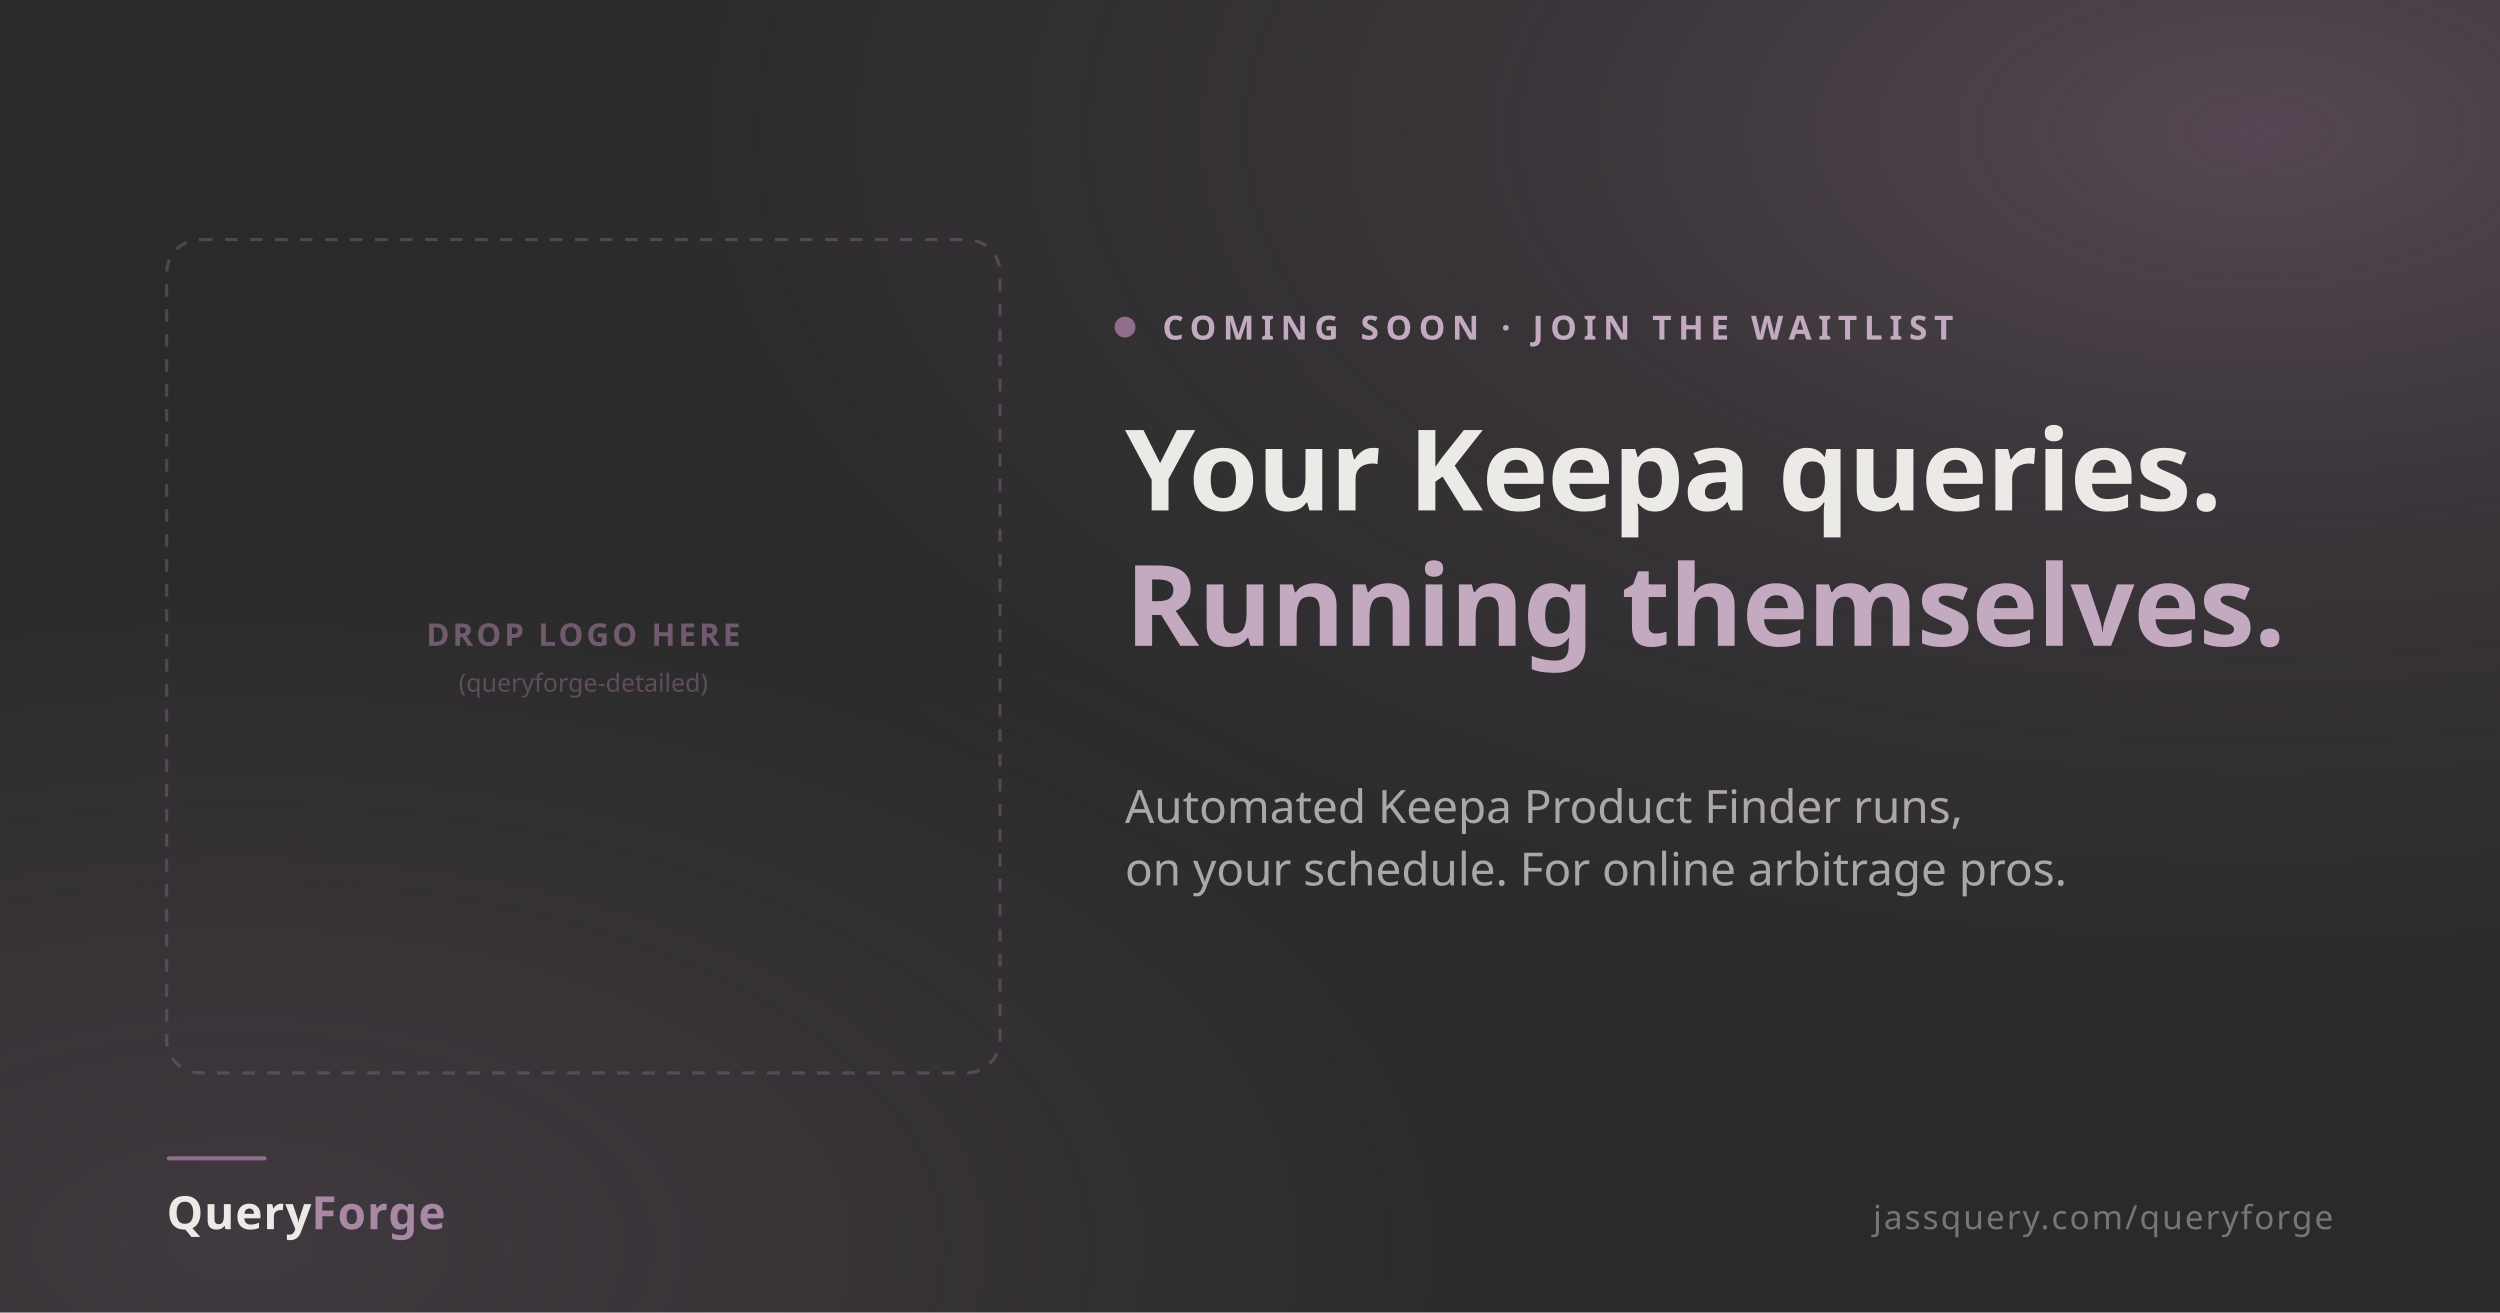
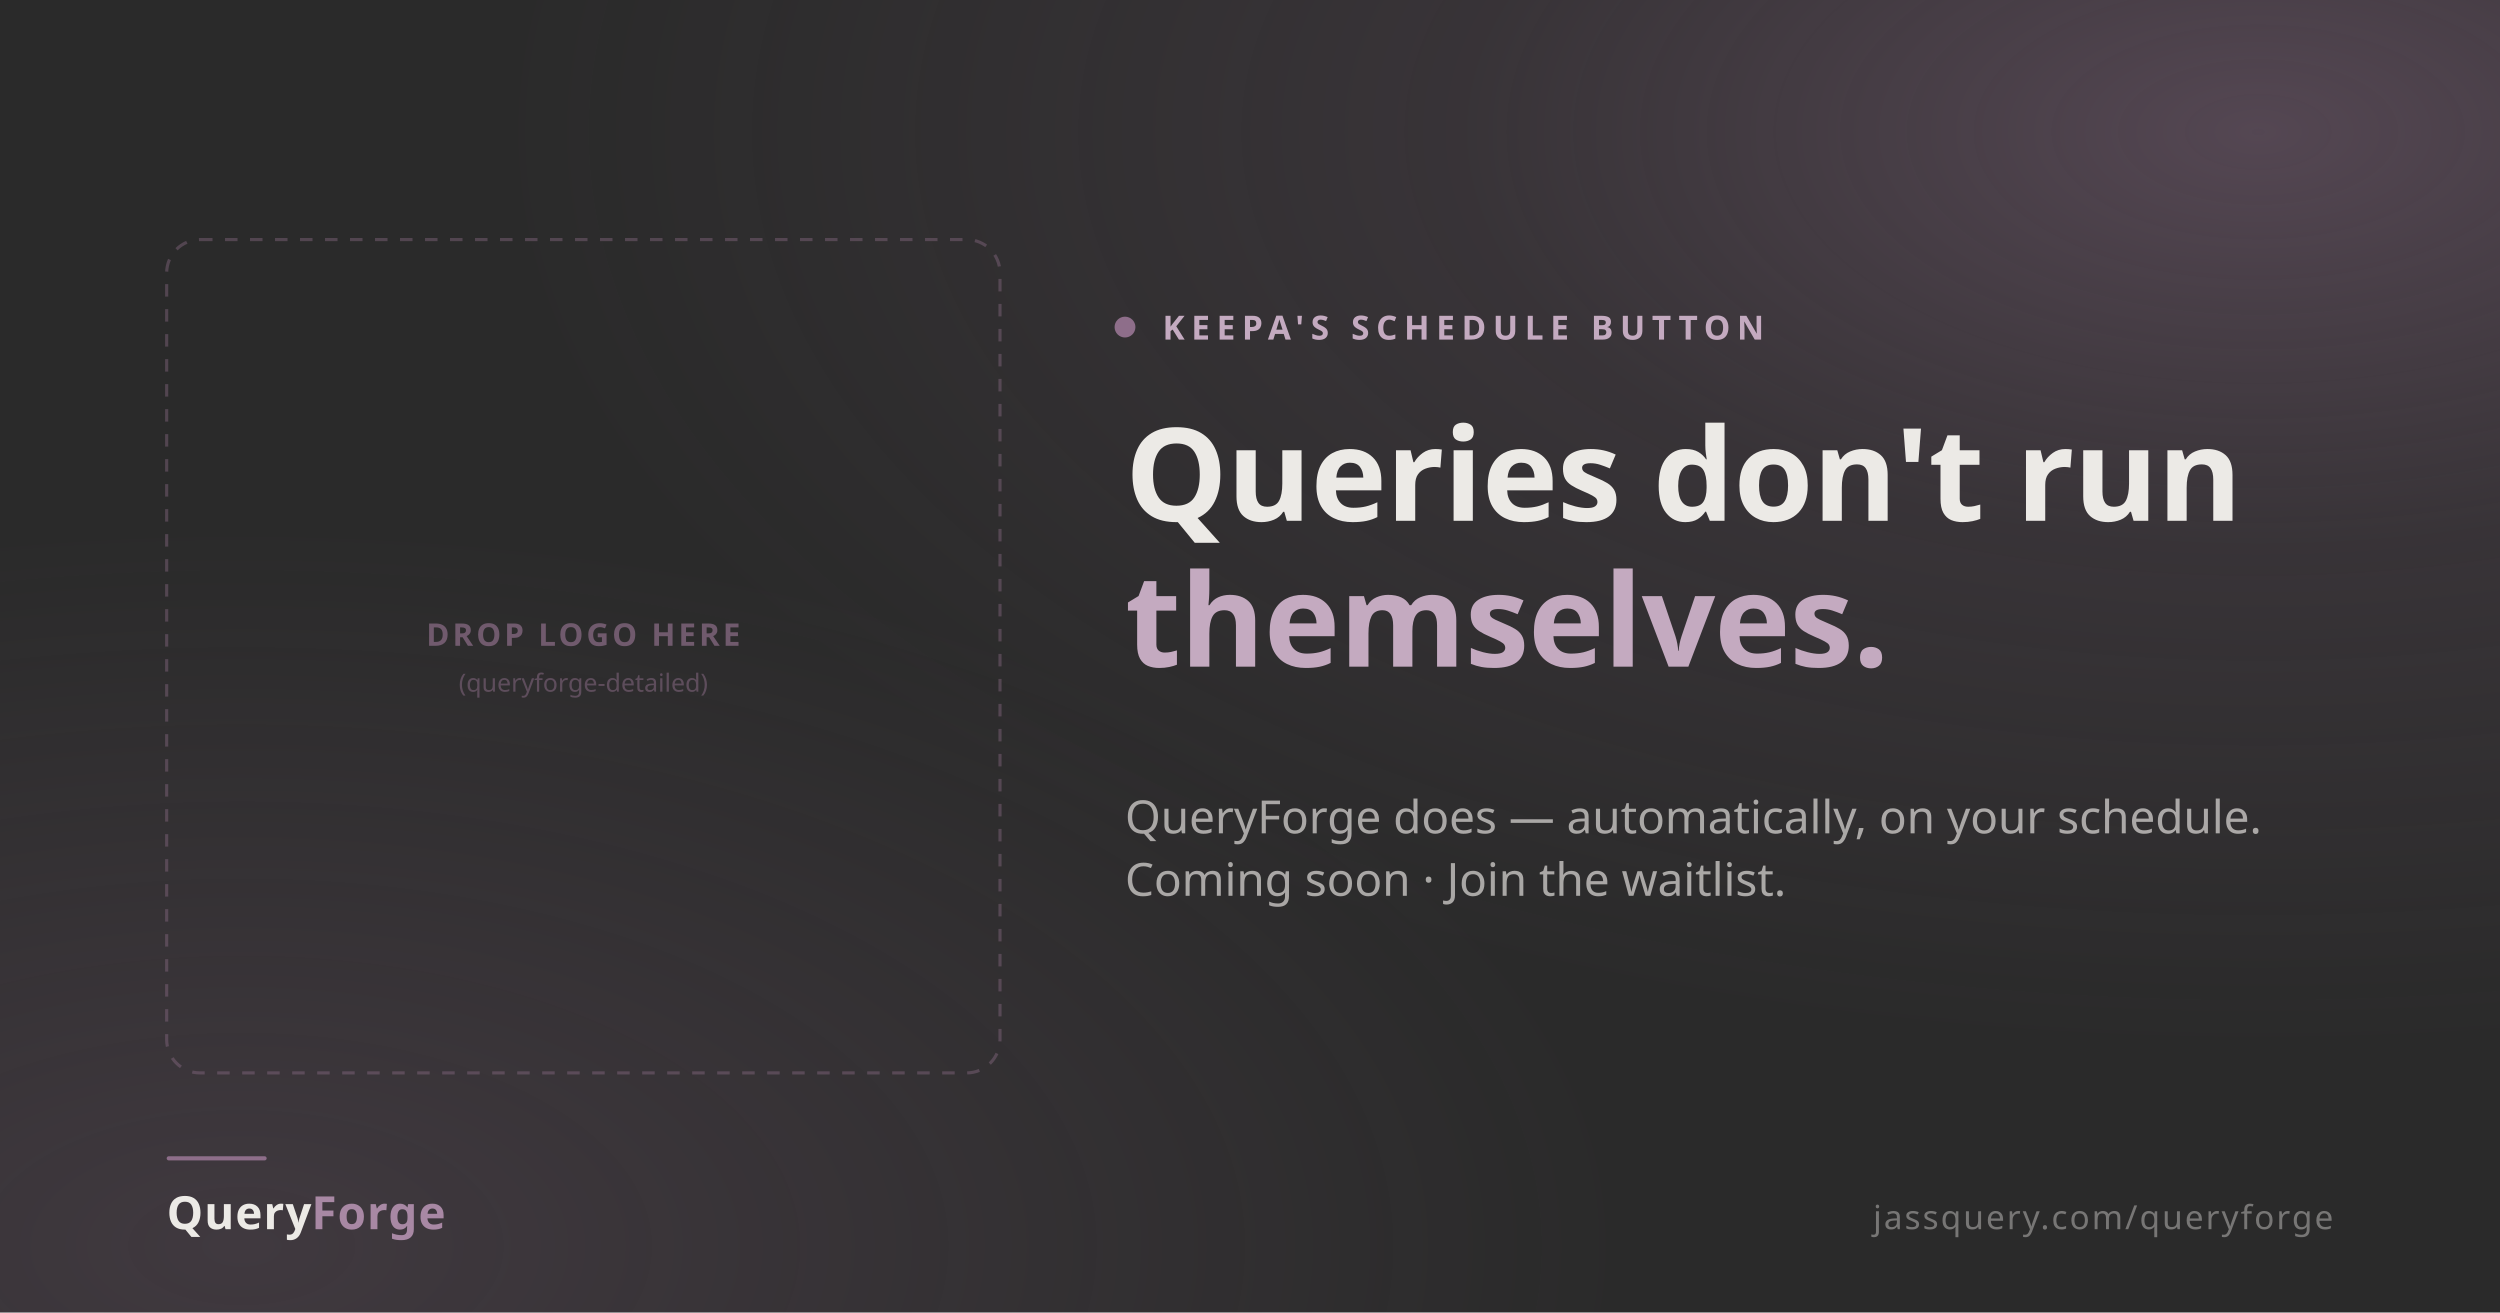
<svg xmlns="http://www.w3.org/2000/svg" viewBox="0 0 1200 630" width="1200" height="630">
  <defs>
    <radialGradient id="glow" cx="90%" cy="10%" r="70%">
      <stop offset="0%" stop-color="#8e6e8a" stop-opacity="0.42" />
      <stop offset="45%" stop-color="#8e6e8a" stop-opacity="0.14" />
      <stop offset="100%" stop-color="#8e6e8a" stop-opacity="0" />
    </radialGradient>
    <radialGradient id="glow2" cx="10%" cy="95%" r="55%">
      <stop offset="0%" stop-color="#8e6e8a" stop-opacity="0.22" />
      <stop offset="100%" stop-color="#8e6e8a" stop-opacity="0" />
    </radialGradient>
  </defs>
  <rect width="1200" height="630" fill="#2a2a2a" />
  <rect width="1200" height="630" fill="url(#glow)" />
  <rect width="1200" height="630" fill="url(#glow2)" />
  <rect x="80" y="115" width="400" height="400" fill="none" stroke="#8e6e8a" stroke-opacity="0.4" stroke-width="1.5" stroke-dasharray="6 6" rx="16" />
  <text x="280" y="310" font-family="sans-serif" font-size="15" font-weight="600" fill="#8e6e8a" fill-opacity="0.7" text-anchor="middle" letter-spacing="1.5">DROP LOGO HERE</text>
  <text x="280" y="332" font-family="sans-serif" font-size="12" fill="#8e6e8a" fill-opacity="0.5" text-anchor="middle">(queryforge-detailed)</text>
  <circle cx="540" cy="157" r="5" fill="#8e6e8a" />
-   <text x="558" y="163" font-family="Syne, 'Trebuchet MS', sans-serif" font-size="16" font-weight="600" fill="#c4aac0" letter-spacing="3.2">COMING SOON · JOIN THE WAITLIST</text>
+   <text x="558" y="163" font-family="Syne, 'Trebuchet MS', sans-serif" font-size="16" font-weight="600" fill="#c4aac0" letter-spacing="3.2">KEEPA'S SCHEDULE BUTTON</text>
  <text font-family="Syne, 'Trebuchet MS', sans-serif" font-weight="800" fill="#eceae6" letter-spacing="-0.5">
-     <tspan x="540" y="245" font-size="54">Your Keepa queries.</tspan>
-     <tspan x="540" y="310" font-size="54" fill="#c4aac0">Running themselves.</tspan>
+     <tspan x="540" y="250" font-size="62">Queries don't run</tspan>
+     <tspan x="540" y="320" font-size="62" fill="#c4aac0">themselves.</tspan>
  </text>
-   <text x="540" y="395" font-family="'DM Sans', sans-serif" font-size="22" font-weight="300" fill="#eceae6" fill-opacity="0.65">Automated Keepa Product Finder runs,</text>
-   <text x="540" y="425" font-family="'DM Sans', sans-serif" font-size="22" font-weight="300" fill="#eceae6" fill-opacity="0.65">on your schedule. For online arbitrage pros.</text>
+   <text x="540" y="400" font-family="'DM Sans', sans-serif" font-size="22" font-weight="300" fill="#eceae6" fill-opacity="0.65">QueryForge does — automatically, on your schedule.</text>
+   <text x="540" y="430" font-family="'DM Sans', sans-serif" font-size="22" font-weight="300" fill="#eceae6" fill-opacity="0.65">Coming soon · Join the waitlist.</text>
  <rect x="80" y="555" width="48" height="2" fill="#8e6e8a" rx="1" />
  <text x="80" y="590" font-family="Syne, 'Trebuchet MS', sans-serif" font-size="22" font-weight="800" fill="#eceae6" letter-spacing="0.5">Query<tspan fill="#a888a4">Forge</tspan>
  </text>
  <text x="1120" y="590" font-family="'DM Sans', sans-serif" font-size="16" font-weight="400" fill="#eceae6" fill-opacity="0.4" text-anchor="end" letter-spacing="1">jassquery.com/queryforge</text>
</svg>
